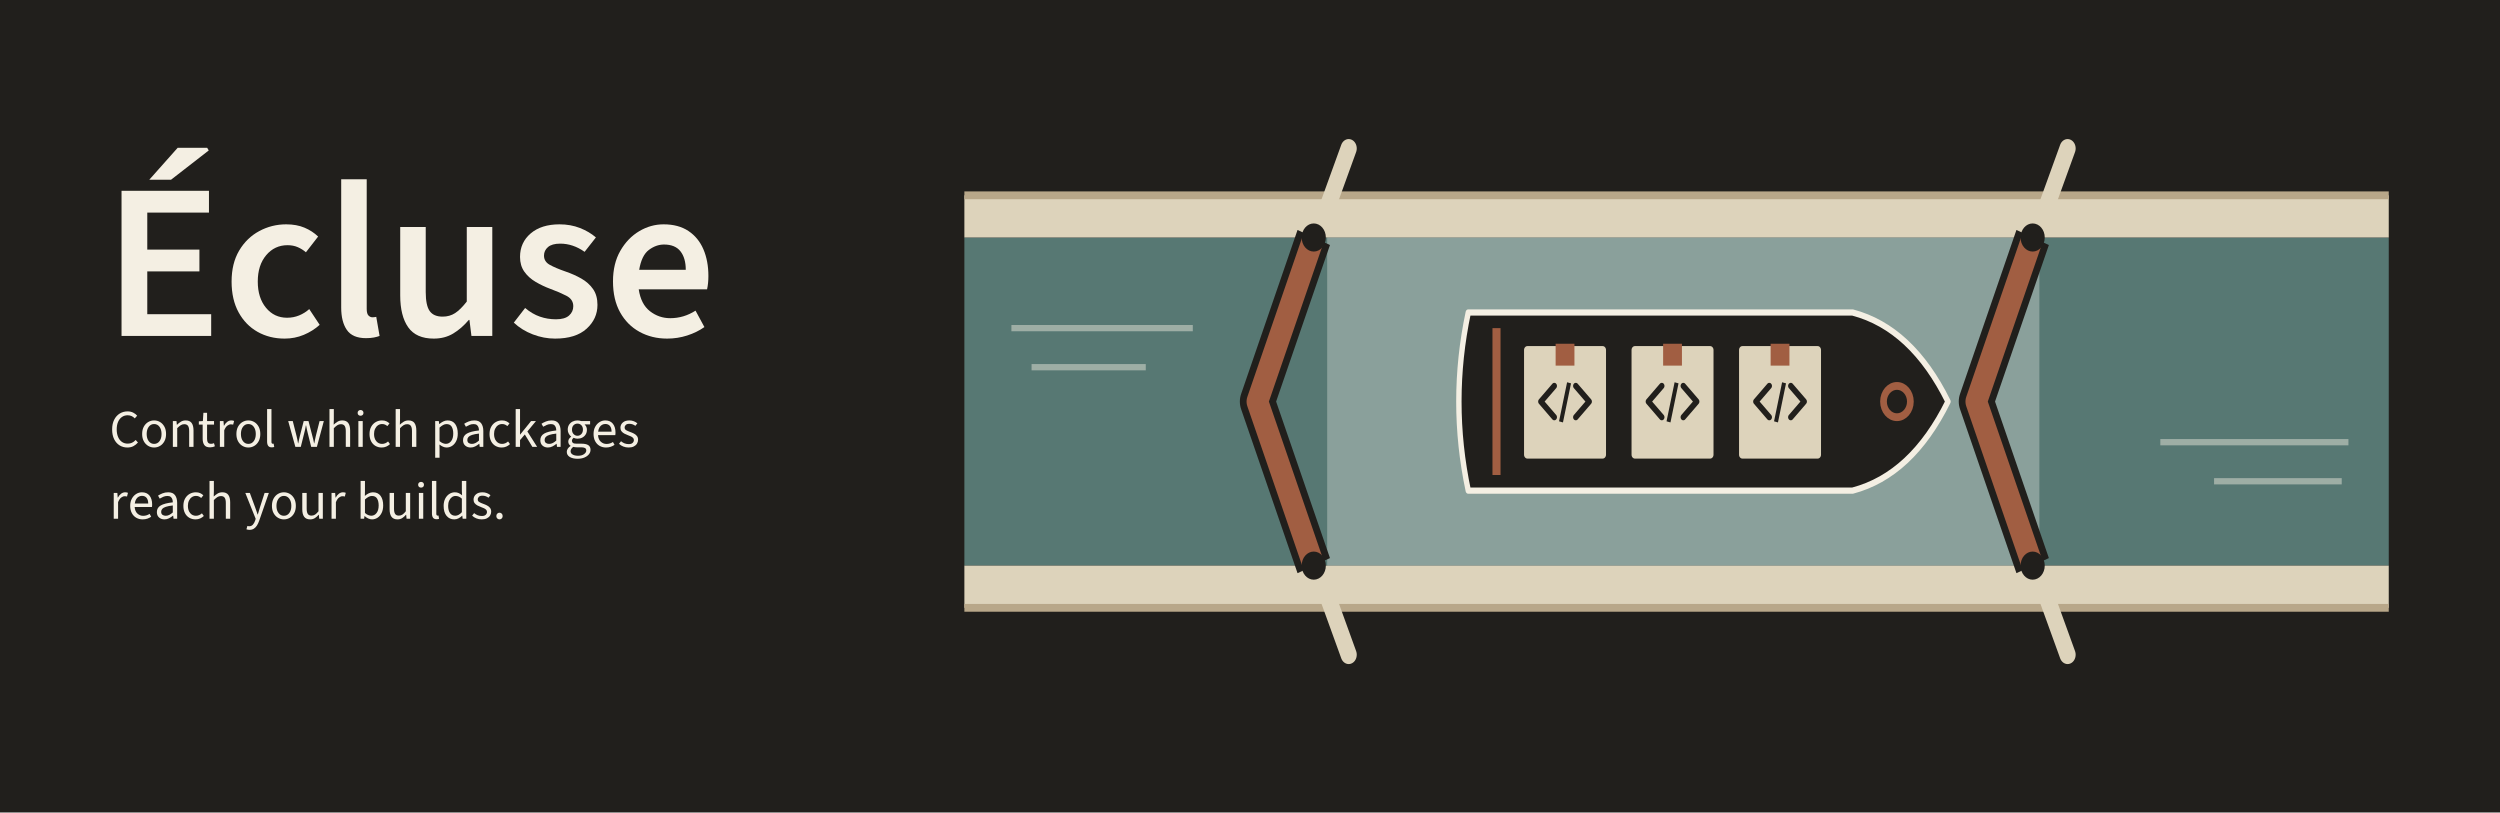
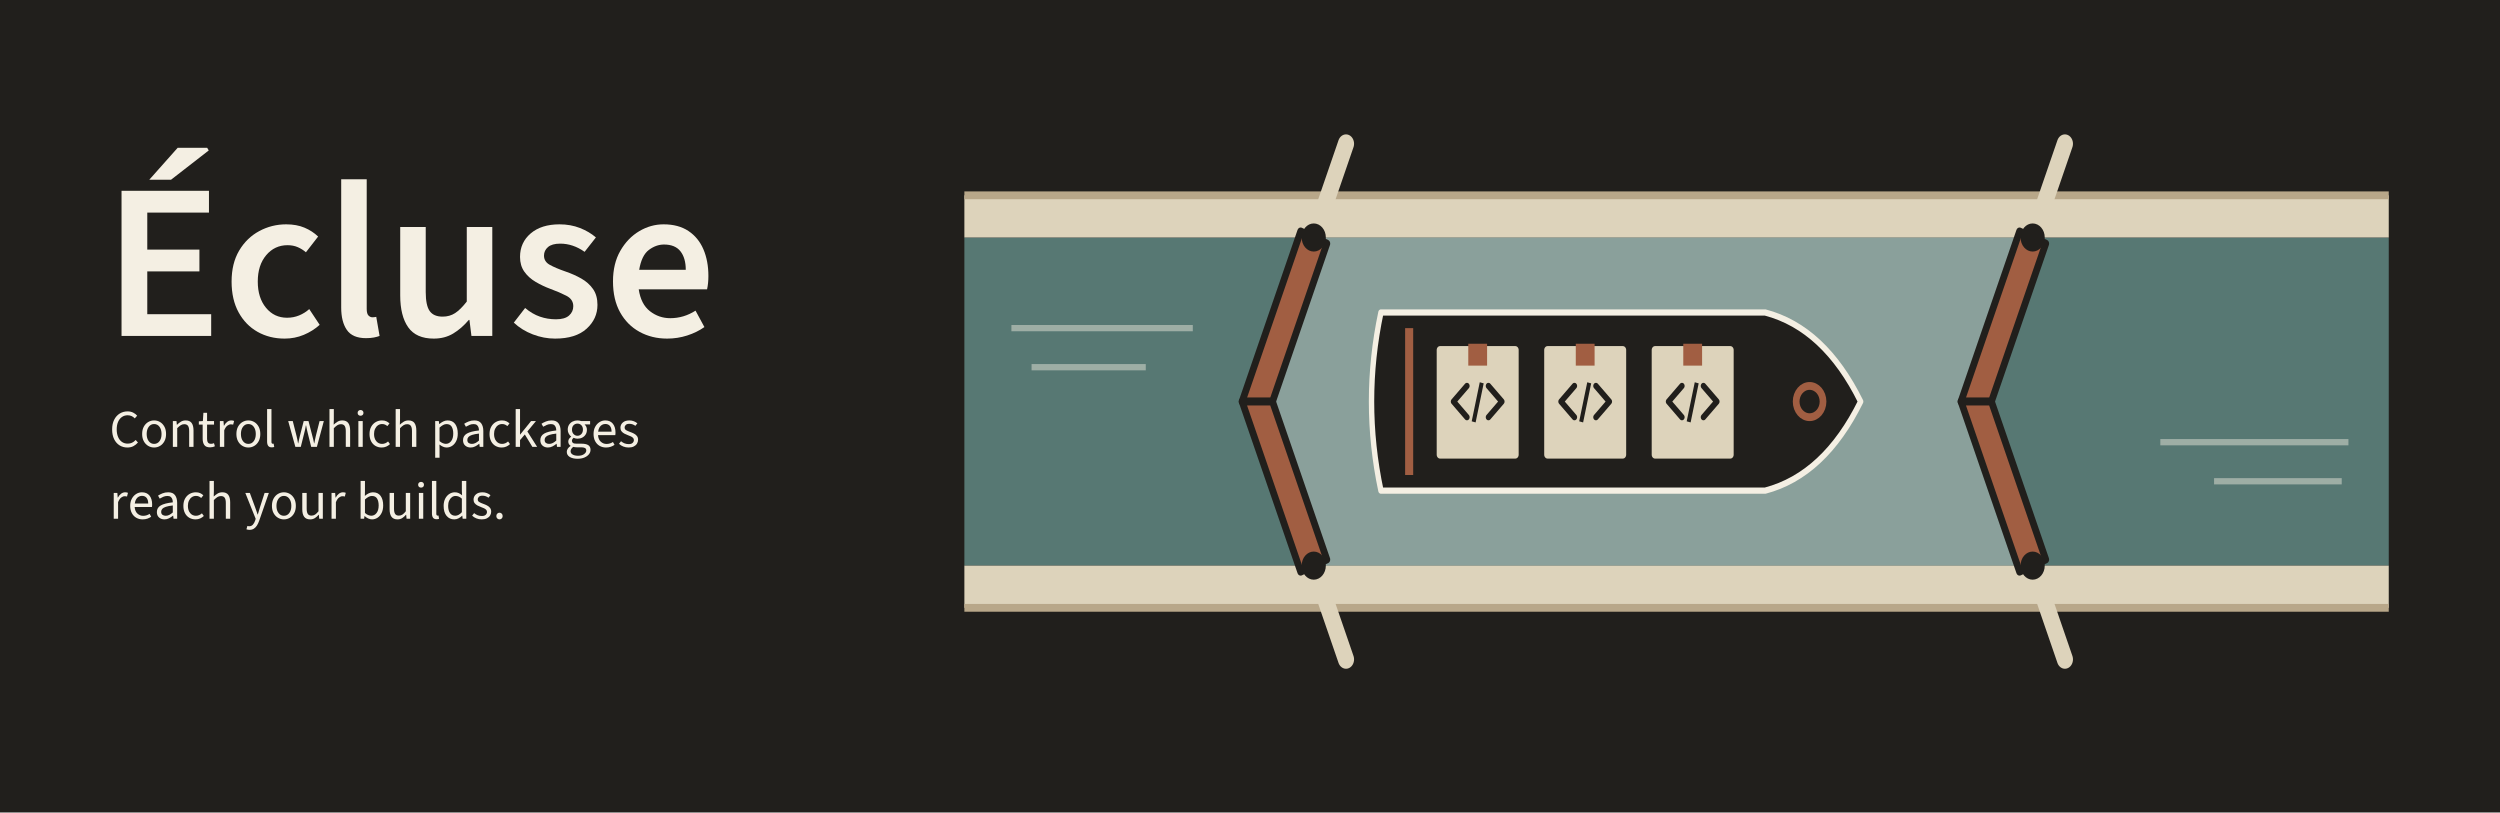
<svg xmlns="http://www.w3.org/2000/svg" width="1600" height="520" viewBox="0 0 1600 520" role="img" aria-labelledby="title description">
  <rect width="1600" height="520" fill="#211F1C" />
  <g aria-label="Écluse" fill="#F4EFE3" transform="translate(66 215) scale(0.142 -0.142)">
    <path transform="translate(0,0)" d="M83 0V654H477V556H199V389H434V291H199V98H487V0ZM208 704 336 848H469L476 836L306 704Z" />
    <path transform="translate(538,0)" d="M280 -12Q212 -12 158.0 18.5Q104 49 72.5 106.5Q41 164 41 245Q41 327 75.0 384.5Q109 442 165.5 472.5Q222 503 287 503Q334 503 369.5 488.0Q405 473 431 448L376 377Q360 391 339.5 400.0Q319 409 293 409Q235 409 197.0 364.0Q159 319 159 245Q159 172 196.0 127.0Q233 82 291 82Q320 82 345.5 92.5Q371 103 391 121L438 50Q407 22 366.5 5.0Q326 -12 280 -12Z" />
    <path transform="translate(1000,0)" d="M185 -10Q124 -10 98.5 27.0Q73 64 73 128V706H188V122Q188 100 196.0 92.0Q204 84 214 84Q218 84 221.5 84.5Q225 85 231 86L246 0Q236 -4 220.5 -7.0Q205 -10 185 -10Z" />
    <path transform="translate(1271,0)" d="M219 -12Q140 -12 104.0 39.0Q68 90 68 183V491H183V198Q183 137 201.0 112.0Q219 87 259 87Q291 87 315.5 103.0Q340 119 368 155V491H483V0H389L380 72H377Q345 34 307.0 11.0Q269 -12 219 -12Z" />
    <path transform="translate(1827,0)" d="M210 -12Q159 -12 109.5 7.0Q60 26 24 60L75 126Q107 99 141.5 87.0Q176 75 214 75Q254 75 273.0 92.0Q292 109 292 134Q292 165 261.0 181.0Q230 197 189 212Q154 225 122.5 243.5Q91 262 71.5 289.5Q52 317 52 356Q52 421 100.0 462.0Q148 503 230 503Q280 503 322.0 486.5Q364 470 394 444L343 379Q291 416 233 416Q196 416 178.0 400.5Q160 385 160 362Q160 335 186.0 320.5Q212 306 258 290Q296 277 328.5 258.5Q361 240 381.0 211.5Q401 183 401 140Q401 77 352.0 32.5Q303 -12 210 -12Z" />
    <path transform="translate(2258,0)" d="M270 412Q234 412 201.5 387.5Q169 363 158 298H368Q368 351 344.0 381.5Q320 412 270 412ZM284 -12Q215 -12 159.5 18.5Q104 49 72.0 106.5Q40 164 40 246Q40 326 73.0 383.5Q106 441 158.0 472.0Q210 503 268 503Q335 503 380.0 473.0Q425 443 447.5 390.5Q470 338 470 270Q470 237 464 210H156Q166 143 206.5 111.5Q247 80 298 80Q359 80 412 114L452 40Q418 16 374.5 2.0Q331 -12 284 -12Z" />
  </g>
  <g aria-label="Control which packages" fill="#F4EFE3" transform="translate(70 286) scale(0.034 -0.034)">
    <path transform="translate(0,0)" d="M339 -12Q257 -12 192.0 28.5Q127 69 89.5 145.0Q52 221 52 328Q52 434 90.0 510.0Q128 586 194.0 627.0Q260 668 343 668Q402 668 448.5 644.5Q495 621 523 587L478 536Q452 564 418.5 579.5Q385 595 344 595Q283 595 236.5 562.5Q190 530 164.0 471.0Q138 412 138 330Q138 248 163.5 187.5Q189 127 235.5 94.0Q282 61 345 61Q391 61 427.5 78.5Q464 96 495 130L538 82Q498 37 450.5 12.5Q403 -12 339 -12Z" />
    <path transform="translate(571,0)" d="M271 -12Q212 -12 160.5 18.0Q109 48 77.5 105.0Q46 162 46 242Q46 324 77.5 381.0Q109 438 160.5 468.0Q212 498 271 498Q331 498 382.0 468.0Q433 438 464.5 381.0Q496 324 496 242Q496 162 464.5 105.0Q433 48 382.0 18.0Q331 -12 271 -12ZM271 56Q334 56 372.5 107.5Q411 159 411 242Q411 326 372.5 378.0Q334 430 271 430Q209 430 170.0 378.0Q131 326 131 242Q131 159 170.0 107.5Q209 56 271 56Z" />
    <path transform="translate(1113,0)" d="M82 0V486H150L157 416H160Q195 451 234.0 474.5Q273 498 323 498Q400 498 435.5 449.5Q471 401 471 308V0H389V297Q389 365 367.0 396.0Q345 427 297 427Q260 427 230.5 408.0Q201 389 164 352V0Z" />
    <path transform="translate(1660,0)" d="M235 -9Q157 -9 126.5 35.5Q96 80 96 153V419H24V481L100 486L110 642H179V486H310V419H179V151Q179 107 195.5 82.5Q212 58 254 58Q267 58 281.0 60.5Q295 63 309 70L326 12Q307 2 283.5 -3.5Q260 -9 235 -9Z" />
    <path transform="translate(1998,0)" d="M82 0V486H150L157 398H160Q184 444 220.0 471.0Q256 498 298 498Q327 498 350 488L332 418Q321 421 311.5 422.5Q302 424 287 424Q256 424 222.5 399.0Q189 374 164 312V0Z" />
    <path transform="translate(2345,0)" d="M271 -12Q212 -12 160.5 18.0Q109 48 77.5 105.0Q46 162 46 242Q46 324 77.5 381.0Q109 438 160.5 468.0Q212 498 271 498Q331 498 382.0 468.0Q433 438 464.5 381.0Q496 324 496 242Q496 162 464.5 105.0Q433 48 382.0 18.0Q331 -12 271 -12ZM271 56Q334 56 372.5 107.5Q411 159 411 242Q411 326 372.5 378.0Q334 430 271 430Q209 430 170.0 378.0Q131 326 131 242Q131 159 170.0 107.5Q209 56 271 56Z" />
    <path transform="translate(2887,0)" d="M169 -9Q123 -9 102.5 19.5Q82 48 82 100V712H164V94Q164 75 171.0 67.0Q178 59 188 59Q192 59 195.5 59.5Q199 60 205 61L216 -1Q198 -9 169 -9Z" />
    <path transform="translate(3142,0)" d="" />
    <path transform="translate(3342,0)" d="M159 0 24 486H110L181 205Q189 172 196.0 139.0Q203 106 209 67H213Q221 106 228.5 139.0Q236 172 244 205L316 486H406L479 205Q488 172 496.0 139.0Q504 106 511 67H515Q523 106 530.0 139.0Q537 172 544 205L615 486H695L564 0H457L392 260Q383 294 376.0 327.5Q369 361 361 404H357Q350 361 342.5 327.0Q335 293 326 260L261 0Z" />
    <path transform="translate(4061,0)" d="M82 0V712H164V518L161 418Q196 451 234.5 474.5Q273 498 323 498Q400 498 435.5 449.5Q471 401 471 308V0H389V297Q389 365 367.0 396.0Q345 427 297 427Q260 427 230.5 408.0Q201 389 164 352V0Z" />
    <path transform="translate(4605,0)" d="M82 0V486H164V0ZM123 586Q99 586 83.5 600.5Q68 615 68 640Q68 664 83.5 679.0Q99 694 123 694Q147 694 162.5 679.0Q178 664 178 640Q178 615 162.5 600.5Q147 586 123 586Z" />
    <path transform="translate(4851,0)" d="M275 -12Q210 -12 158.0 18.0Q106 48 76.0 105.0Q46 162 46 242Q46 324 78.5 381.0Q111 438 164.5 468.0Q218 498 280 498Q328 498 362.5 482.0Q397 466 422 441L381 391Q362 408 338.5 419.0Q315 430 283 430Q240 430 205.5 406.5Q171 383 151.0 340.5Q131 298 131 242Q131 159 173.0 107.5Q215 56 282 56Q315 56 344.0 69.0Q373 82 395 102L431 52Q401 23 361.5 5.5Q322 -12 275 -12Z" />
    <path transform="translate(5307,0)" d="M82 0V712H164V518L161 418Q196 451 234.5 474.5Q273 498 323 498Q400 498 435.5 449.5Q471 401 471 308V0H389V297Q389 365 367.0 396.0Q345 427 297 427Q260 427 230.5 408.0Q201 389 164 352V0Z" />
    <path transform="translate(5851,0)" d="" />
    <path transform="translate(6051,0)" d="M82 -205V486H150L157 430H160Q193 458 232.5 478.0Q272 498 315 498Q409 498 458.0 430.5Q507 363 507 250Q507 168 477.5 109.0Q448 50 400.5 19.0Q353 -12 297 -12Q263 -12 229.5 3.0Q196 18 162 44L164 -41V-205ZM283 57Q343 57 382.5 108.5Q422 160 422 250Q422 330 392.5 379.5Q363 429 294 429Q263 429 231.5 412.0Q200 395 164 363V108Q197 80 228.0 68.5Q259 57 283 57Z" />
    <path transform="translate(6606,0)" d="M194 -12Q133 -12 92.0 24.0Q51 60 51 126Q51 208 123.0 250.0Q195 292 351 309Q351 340 342.0 367.0Q333 394 311.5 411.5Q290 429 250 429Q208 429 171.0 413.0Q134 397 105 379L73 435Q107 458 156.5 478.0Q206 498 264 498Q353 498 393.0 443.5Q433 389 433 298V0H365L358 58H355Q319 29 279.5 8.5Q240 -12 194 -12ZM217 56Q252 56 284.0 72.0Q316 88 351 119V250Q269 241 221.0 225.0Q173 209 152.5 186.0Q132 163 132 131Q132 91 157.0 73.5Q182 56 217 56Z" />
    <path transform="translate(7110,0)" d="M275 -12Q210 -12 158.0 18.0Q106 48 76.0 105.0Q46 162 46 242Q46 324 78.5 381.0Q111 438 164.5 468.0Q218 498 280 498Q328 498 362.5 482.0Q397 466 422 441L381 391Q362 408 338.5 419.0Q315 430 283 430Q240 430 205.5 406.5Q171 383 151.0 340.5Q131 298 131 242Q131 159 173.0 107.5Q215 56 282 56Q315 56 344.0 69.0Q373 82 395 102L431 52Q401 23 361.5 5.5Q322 -12 275 -12Z" />
    <path transform="translate(7566,0)" d="M82 0V712H164V231H166L372 486H464L302 290L486 0H396L254 234L164 128V0Z" />
    <path transform="translate(8061,0)" d="M194 -12Q133 -12 92.0 24.0Q51 60 51 126Q51 208 123.0 250.0Q195 292 351 309Q351 340 342.0 367.0Q333 394 311.5 411.5Q290 429 250 429Q208 429 171.0 413.0Q134 397 105 379L73 435Q107 458 156.5 478.0Q206 498 264 498Q353 498 393.0 443.5Q433 389 433 298V0H365L358 58H355Q319 29 279.5 8.5Q240 -12 194 -12ZM217 56Q252 56 284.0 72.0Q316 88 351 119V250Q269 241 221.0 225.0Q173 209 152.5 186.0Q132 163 132 131Q132 91 157.0 73.5Q182 56 217 56Z" />
    <path transform="translate(8565,0)" d="M246 -224Q157 -224 101.0 -190.0Q45 -156 45 -93Q45 -62 64.0 -33.5Q83 -5 116 17V21Q98 32 85.5 52.0Q73 72 73 100Q73 131 90.0 154.0Q107 177 126 190V194Q102 214 82.5 248.0Q63 282 63 325Q63 378 88.0 417.0Q113 456 155.0 477.0Q197 498 246 498Q266 498 284.0 494.5Q302 491 315 486H484V423H383V419Q400 403 412.0 379.0Q424 355 424 322Q424 271 400.0 233.0Q376 195 336.0 174.5Q296 154 246 154Q207 154 173 171Q160 160 151.0 146.5Q142 133 142 113Q142 90 160.5 75.0Q179 60 228 60H322Q407 60 449.5 32.5Q492 5 492 -56Q492 -101 462.0 -139.0Q432 -177 377.0 -200.5Q322 -224 246 -224ZM246 209Q288 209 318.5 240.5Q349 272 349 325Q349 378 319.0 408.0Q289 438 246 438Q203 438 173.0 408.0Q143 378 143 325Q143 272 173.5 240.5Q204 209 246 209ZM258 -167Q328 -167 370.0 -136.5Q412 -106 412 -68Q412 -34 386.5 -21.0Q361 -8 314 -8H230Q216 -8 199.5 -6.0Q183 -4 167 0Q141 -19 129.0 -40.0Q117 -61 117 -82Q117 -121 154.5 -144.0Q192 -167 258 -167Z" />
    <path transform="translate(9069,0)" d="M266 431Q236 431 207.5 416.5Q179 402 158.5 370.0Q138 338 131 286H384Q384 357 353.0 394.0Q322 431 266 431ZM279 -12Q214 -12 160.5 18.0Q107 48 76.0 105.5Q45 163 45 243Q45 322 76.5 379.0Q108 436 158.5 467.0Q209 498 265 498Q359 498 408.5 436.0Q458 374 458 270Q458 257 457.0 245.0Q456 233 454 221H129Q135 139 181.5 97.0Q228 55 289 55Q324 55 354.5 65.0Q385 75 410 92L440 38Q408 16 368.5 2.0Q329 -12 279 -12Z" />
    <path transform="translate(9565,0)" d="M209 -12Q156 -12 109.0 6.5Q62 25 28 58L66 106Q98 80 132.5 66.0Q167 52 212 52Q260 52 284.0 74.5Q308 97 308 128Q308 153 292.0 169.5Q276 186 251.0 197.5Q226 209 198 219Q162 232 129.0 249.5Q96 267 75.5 293.5Q55 320 55 360Q55 419 99.5 458.5Q144 498 223 498Q268 498 307.0 482.5Q346 467 374 443L336 396Q311 414 283.5 424.0Q256 434 223 434Q177 434 155.5 413.0Q134 392 134 364Q134 331 163.0 314.0Q192 297 237 281Q275 268 309.5 250.0Q344 232 365.5 204.5Q387 177 387 133Q387 94 366.5 61.0Q346 28 306.5 8.0Q267 -12 209 -12Z" />
  </g>
  <g aria-label="reach your builds." fill="#F4EFE3" transform="translate(70 332) scale(0.034 -0.034)">
    <path transform="translate(0,0)" d="M82 0V486H150L157 398H160Q184 444 220.0 471.0Q256 498 298 498Q327 498 350 488L332 418Q321 421 311.5 422.5Q302 424 287 424Q256 424 222.5 399.0Q189 374 164 312V0Z" />
    <path transform="translate(347,0)" d="M266 431Q236 431 207.5 416.5Q179 402 158.5 370.0Q138 338 131 286H384Q384 357 353.0 394.0Q322 431 266 431ZM279 -12Q214 -12 160.5 18.0Q107 48 76.0 105.5Q45 163 45 243Q45 322 76.5 379.0Q108 436 158.5 467.0Q209 498 265 498Q359 498 408.5 436.0Q458 374 458 270Q458 257 457.0 245.0Q456 233 454 221H129Q135 139 181.5 97.0Q228 55 289 55Q324 55 354.5 65.0Q385 75 410 92L440 38Q408 16 368.5 2.0Q329 -12 279 -12Z" />
    <path transform="translate(843,0)" d="M194 -12Q133 -12 92.0 24.0Q51 60 51 126Q51 208 123.0 250.0Q195 292 351 309Q351 340 342.0 367.0Q333 394 311.5 411.5Q290 429 250 429Q208 429 171.0 413.0Q134 397 105 379L73 435Q107 458 156.5 478.0Q206 498 264 498Q353 498 393.0 443.5Q433 389 433 298V0H365L358 58H355Q319 29 279.5 8.5Q240 -12 194 -12ZM217 56Q252 56 284.0 72.0Q316 88 351 119V250Q269 241 221.0 225.0Q173 209 152.5 186.0Q132 163 132 131Q132 91 157.0 73.5Q182 56 217 56Z" />
    <path transform="translate(1347,0)" d="M275 -12Q210 -12 158.0 18.0Q106 48 76.0 105.0Q46 162 46 242Q46 324 78.5 381.0Q111 438 164.5 468.0Q218 498 280 498Q328 498 362.5 482.0Q397 466 422 441L381 391Q362 408 338.5 419.0Q315 430 283 430Q240 430 205.5 406.5Q171 383 151.0 340.5Q131 298 131 242Q131 159 173.0 107.5Q215 56 282 56Q315 56 344.0 69.0Q373 82 395 102L431 52Q401 23 361.5 5.5Q322 -12 275 -12Z" />
    <path transform="translate(1803,0)" d="M82 0V712H164V518L161 418Q196 451 234.5 474.5Q273 498 323 498Q400 498 435.5 449.5Q471 401 471 308V0H389V297Q389 365 367.0 396.0Q345 427 297 427Q260 427 230.5 408.0Q201 389 164 352V0Z" />
    <path transform="translate(2347,0)" d="" />
    <path transform="translate(2547,0)" d="M90 -209Q74 -209 59.5 -206.0Q45 -203 33 -199L51 -135Q69 -141 86 -141Q127 -141 154.0 -111.5Q181 -82 196 -37L207 -1L12 486H97L196 217Q207 186 219.5 150.0Q232 114 243 80H247Q258 113 268.0 149.0Q278 185 288 217L375 486H455L272 -40Q255 -88 231.5 -126.0Q208 -164 173.5 -186.5Q139 -209 90 -209Z" />
    <path transform="translate(3014,0)" d="M271 -12Q212 -12 160.5 18.0Q109 48 77.5 105.0Q46 162 46 242Q46 324 77.5 381.0Q109 438 160.5 468.0Q212 498 271 498Q331 498 382.0 468.0Q433 438 464.5 381.0Q496 324 496 242Q496 162 464.5 105.0Q433 48 382.0 18.0Q331 -12 271 -12ZM271 56Q334 56 372.5 107.5Q411 159 411 242Q411 326 372.5 378.0Q334 430 271 430Q209 430 170.0 378.0Q131 326 131 242Q131 159 170.0 107.5Q209 56 271 56Z" />
    <path transform="translate(3556,0)" d="M224 -12Q147 -12 111.0 36.5Q75 85 75 178V486H158V189Q158 121 179.5 90.0Q201 59 249 59Q287 59 316.5 78.5Q346 98 380 141V486H462V0H394L387 76H384Q350 36 312.0 12.0Q274 -12 224 -12Z" />
    <path transform="translate(4100,0)" d="M82 0V486H150L157 398H160Q184 444 220.0 471.0Q256 498 298 498Q327 498 350 488L332 418Q321 421 311.5 422.5Q302 424 287 424Q256 424 222.5 399.0Q189 374 164 312V0Z" />
    <path transform="translate(4447,0)" d="" />
    <path transform="translate(4647,0)" d="M297 -12Q263 -12 226.5 4.5Q190 21 158 50H155L148 0H82V712H164V518L162 430Q195 459 234.5 478.5Q274 498 314 498Q409 498 458.0 431.0Q507 364 507 251Q507 168 477.5 109.0Q448 50 400.5 19.0Q353 -12 297 -12ZM283 57Q343 57 382.5 108.5Q422 160 422 250Q422 330 392.5 379.5Q363 429 294 429Q263 429 231.0 412.0Q199 395 164 363V108Q196 80 227.5 68.5Q259 57 283 57Z" />
    <path transform="translate(5200,0)" d="M224 -12Q147 -12 111.0 36.5Q75 85 75 178V486H158V189Q158 121 179.5 90.0Q201 59 249 59Q287 59 316.5 78.5Q346 98 380 141V486H462V0H394L387 76H384Q350 36 312.0 12.0Q274 -12 224 -12Z" />
    <path transform="translate(5744,0)" d="M82 0V486H164V0ZM123 586Q99 586 83.5 600.5Q68 615 68 640Q68 664 83.5 679.0Q99 694 123 694Q147 694 162.5 679.0Q178 664 178 640Q178 615 162.5 600.5Q147 586 123 586Z" />
    <path transform="translate(5990,0)" d="M169 -9Q123 -9 102.5 19.5Q82 48 82 100V712H164V94Q164 75 171.0 67.0Q178 59 188 59Q192 59 195.5 59.5Q199 60 205 61L216 -1Q198 -9 169 -9Z" />
    <path transform="translate(6245,0)" d="M248 -12Q157 -12 102.0 54.5Q47 121 47 242Q47 321 76.5 378.5Q106 436 154.5 467.0Q203 498 258 498Q300 498 331.0 483.0Q362 468 394 442L390 525V712H473V0H405L398 57H395Q367 29 329.0 8.5Q291 -12 248 -12ZM266 57Q330 57 390 124V378Q359 406 330.5 417.5Q302 429 272 429Q233 429 201.5 405.5Q170 382 151.0 340.5Q132 299 132 243Q132 156 167.0 106.5Q202 57 266 57Z" />
    <path transform="translate(6800,0)" d="M209 -12Q156 -12 109.0 6.5Q62 25 28 58L66 106Q98 80 132.5 66.0Q167 52 212 52Q260 52 284.0 74.5Q308 97 308 128Q308 153 292.0 169.5Q276 186 251.0 197.5Q226 209 198 219Q162 232 129.0 249.5Q96 267 75.5 293.5Q55 320 55 360Q55 419 99.5 458.5Q144 498 223 498Q268 498 307.0 482.5Q346 467 374 443L336 396Q311 414 283.5 424.0Q256 434 223 434Q177 434 155.5 413.0Q134 392 134 364Q134 331 163.0 314.0Q192 297 237 281Q275 268 309.5 250.0Q344 232 365.5 204.5Q387 177 387 133Q387 94 366.5 61.0Q346 28 306.5 8.0Q267 -12 209 -12Z" />
    <path transform="translate(7219,0)" d="M125 -12Q100 -12 82.5 5.5Q65 23 65 50Q65 79 82.5 96.5Q100 114 125 114Q149 114 166.5 96.5Q184 79 184 50Q184 23 166.5 5.5Q149 -12 125 -12Z" />
  </g>
  <g transform="translate(600 60) scale(.86 1)">
    <g stroke-linejoin="round">
      <rect x="20" y="92" width="1060" height="210" fill="#577873" />
-       <rect x="290" y="92" width="530" height="210" fill="#8AA09B" />
+       <path d="M280 92H815L773 197L815 302H280L238 197Z" fill="#8AA09B" />
      <path d="M20 65H1080V92H20ZM20 302H1080V329H20Z" fill="#DDD3BB" />
      <path d="M20 65H1080M20 329H1080" stroke="#B8A789" stroke-width="5" />
      <path d="M55 150H190M70 175H155M910 223H1050M950 248H1045" stroke="#F4EFE3" stroke-width="4" opacity=".45" />
-       <path d="M280 92L238 197L280 302" fill="none" stroke="#211F1C" stroke-width="26" />
-       <path d="M280 92L238 197L280 302" fill="none" stroke="#A15E42" stroke-width="16" />
-       <path d="M282 92L306 35M282 302L306 359" stroke="#DDD3BB" stroke-width="12" stroke-linecap="round" />
+       <g fill="#A15E42" stroke="#211F1C" stroke-width="5">
+         <path d="M270.25 88.10L289.75 95.90L249.31 197H226.69Z" />
+         <path d="M226.69 197H249.31L289.75 298.10L270.25 305.90Z" />
+       </g>
+       <path d="M280 92L304 32M280 302L304 362" stroke="#DDD3BB" stroke-width="12" stroke-linecap="round" />
      <circle cx="280" cy="92" r="9" fill="#211F1C" />
      <circle cx="280" cy="302" r="9" fill="#211F1C" />
-       <path d="M815 92L773 197L815 302" fill="none" stroke="#211F1C" stroke-width="26" />
-       <path d="M815 92L773 197L815 302" fill="none" stroke="#A15E42" stroke-width="16" />
-       <path d="M817 92L841 35M817 302L841 359" stroke="#DDD3BB" stroke-width="12" stroke-linecap="round" />
+       <g fill="#A15E42" stroke="#211F1C" stroke-width="5">
+         <path d="M805.25 88.10L824.75 95.90L784.31 197H761.69Z" />
+         <path d="M761.69 197H784.31L824.75 298.10L805.25 305.90Z" />
+       </g>
+       <path d="M815 92L839 32M815 302L839 362" stroke="#DDD3BB" stroke-width="12" stroke-linecap="round" />
      <circle cx="815" cy="92" r="9" fill="#211F1C" />
      <circle cx="815" cy="302" r="9" fill="#211F1C" />
-       <path d="M395 140H681Q725 150 752 197Q725 244 681 254H395Q381 197 395 140Z" fill="#211F1C" stroke="#F4EFE3" stroke-width="4" />
-       <path d="M416 150V244" stroke="#A15E42" stroke-width="6" />
-       <circle cx="714" cy="197" r="10" fill="none" stroke="#A15E42" stroke-width="5" />
-       <g transform="translate(435 160) scale(1.0 1.0)">
-         <rect width="64" height="75" rx="4" fill="#DDD3BB" stroke="#211F1C" stroke-width="3" />
-         <path d="M25 0V14H39V0" fill="#A15E42" />
-         <path d="M24 27L14 37L24 47M40 27L50 37L40 47" fill="none" stroke="#211F1C" stroke-width="4" stroke-linecap="round" />
-         <path d="M35 25L29 50" fill="none" stroke="#211F1C" stroke-width="3" />
-       </g>
-       <g transform="translate(515 160) scale(1.0 1.0)">
-         <rect width="64" height="75" rx="4" fill="#DDD3BB" stroke="#211F1C" stroke-width="3" />
-         <path d="M25 0V14H39V0" fill="#A15E42" />
-         <path d="M24 27L14 37L24 47M40 27L50 37L40 47" fill="none" stroke="#211F1C" stroke-width="4" stroke-linecap="round" />
-         <path d="M35 25L29 50" fill="none" stroke="#211F1C" stroke-width="3" />
-       </g>
-       <g transform="translate(595 160) scale(1.0 1.0)">
-         <rect width="64" height="75" rx="4" fill="#DDD3BB" stroke="#211F1C" stroke-width="3" />
-         <path d="M25 0V14H39V0" fill="#A15E42" />
-         <path d="M24 27L14 37L24 47M40 27L50 37L40 47" fill="none" stroke="#211F1C" stroke-width="4" stroke-linecap="round" />
-         <path d="M35 25L29 50" fill="none" stroke="#211F1C" stroke-width="3" />
+       <g transform="translate(-65 0)">
+         <path d="M395 140H681Q725 150 752 197Q725 244 681 254H395Q381 197 395 140Z" fill="#211F1C" stroke="#F4EFE3" stroke-width="4" />
+         <path d="M416 150V244" stroke="#A15E42" stroke-width="6" />
+         <circle cx="714" cy="197" r="10" fill="none" stroke="#A15E42" stroke-width="5" />
+         <g transform="translate(435 160) scale(1.0 1.0)">
+           <rect width="64" height="75" rx="4" fill="#DDD3BB" stroke="#211F1C" stroke-width="3" />
+           <path d="M25 0V14H39V0" fill="#A15E42" />
+           <path d="M24 27L14 37L24 47M40 27L50 37L40 47" fill="none" stroke="#211F1C" stroke-width="4" stroke-linecap="round" />
+           <path d="M35 25L29 50" fill="none" stroke="#211F1C" stroke-width="3" />
+         </g>
+         <g transform="translate(515 160) scale(1.0 1.0)">
+           <rect width="64" height="75" rx="4" fill="#DDD3BB" stroke="#211F1C" stroke-width="3" />
+           <path d="M25 0V14H39V0" fill="#A15E42" />
+           <path d="M24 27L14 37L24 47M40 27L50 37L40 47" fill="none" stroke="#211F1C" stroke-width="4" stroke-linecap="round" />
+           <path d="M35 25L29 50" fill="none" stroke="#211F1C" stroke-width="3" />
+         </g>
+         <g transform="translate(595 160) scale(1.0 1.0)">
+           <rect width="64" height="75" rx="4" fill="#DDD3BB" stroke="#211F1C" stroke-width="3" />
+           <path d="M25 0V14H39V0" fill="#A15E42" />
+           <path d="M24 27L14 37L24 47M40 27L50 37L40 47" fill="none" stroke="#211F1C" stroke-width="4" stroke-linecap="round" />
+           <path d="M35 25L29 50" fill="none" stroke="#211F1C" stroke-width="3" />
+         </g>
      </g>
    </g>
  </g>
</svg>
